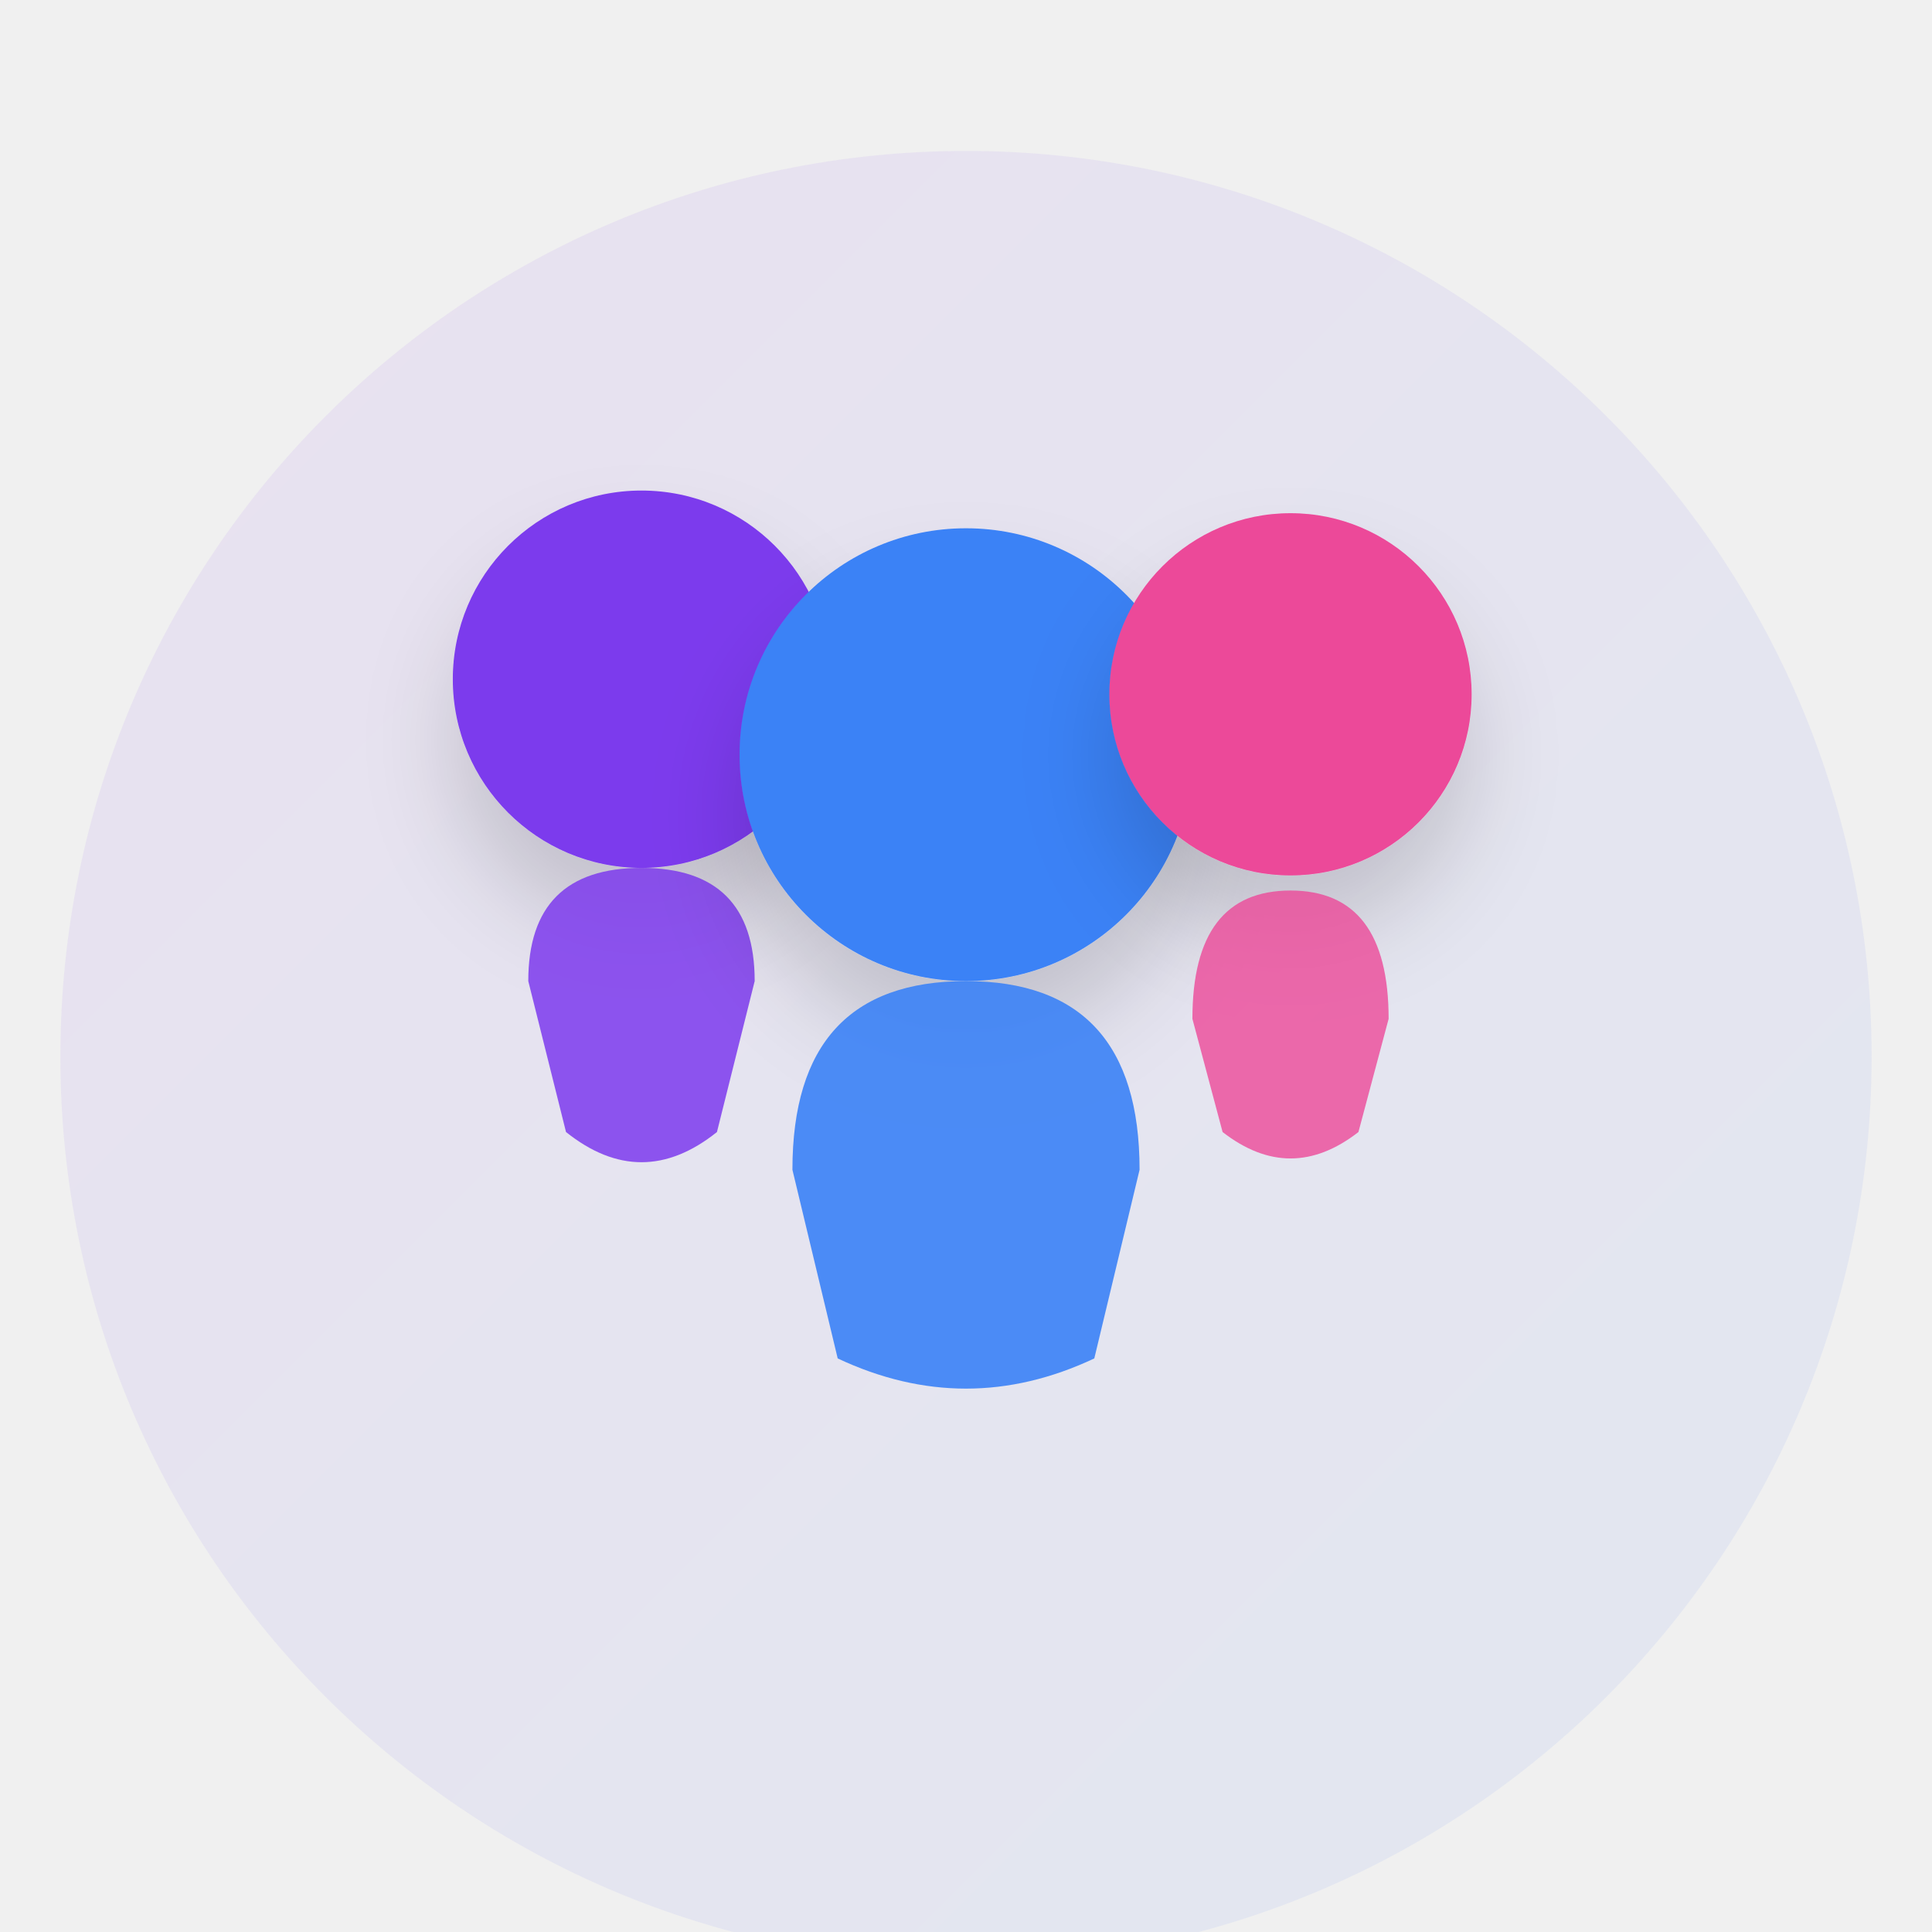
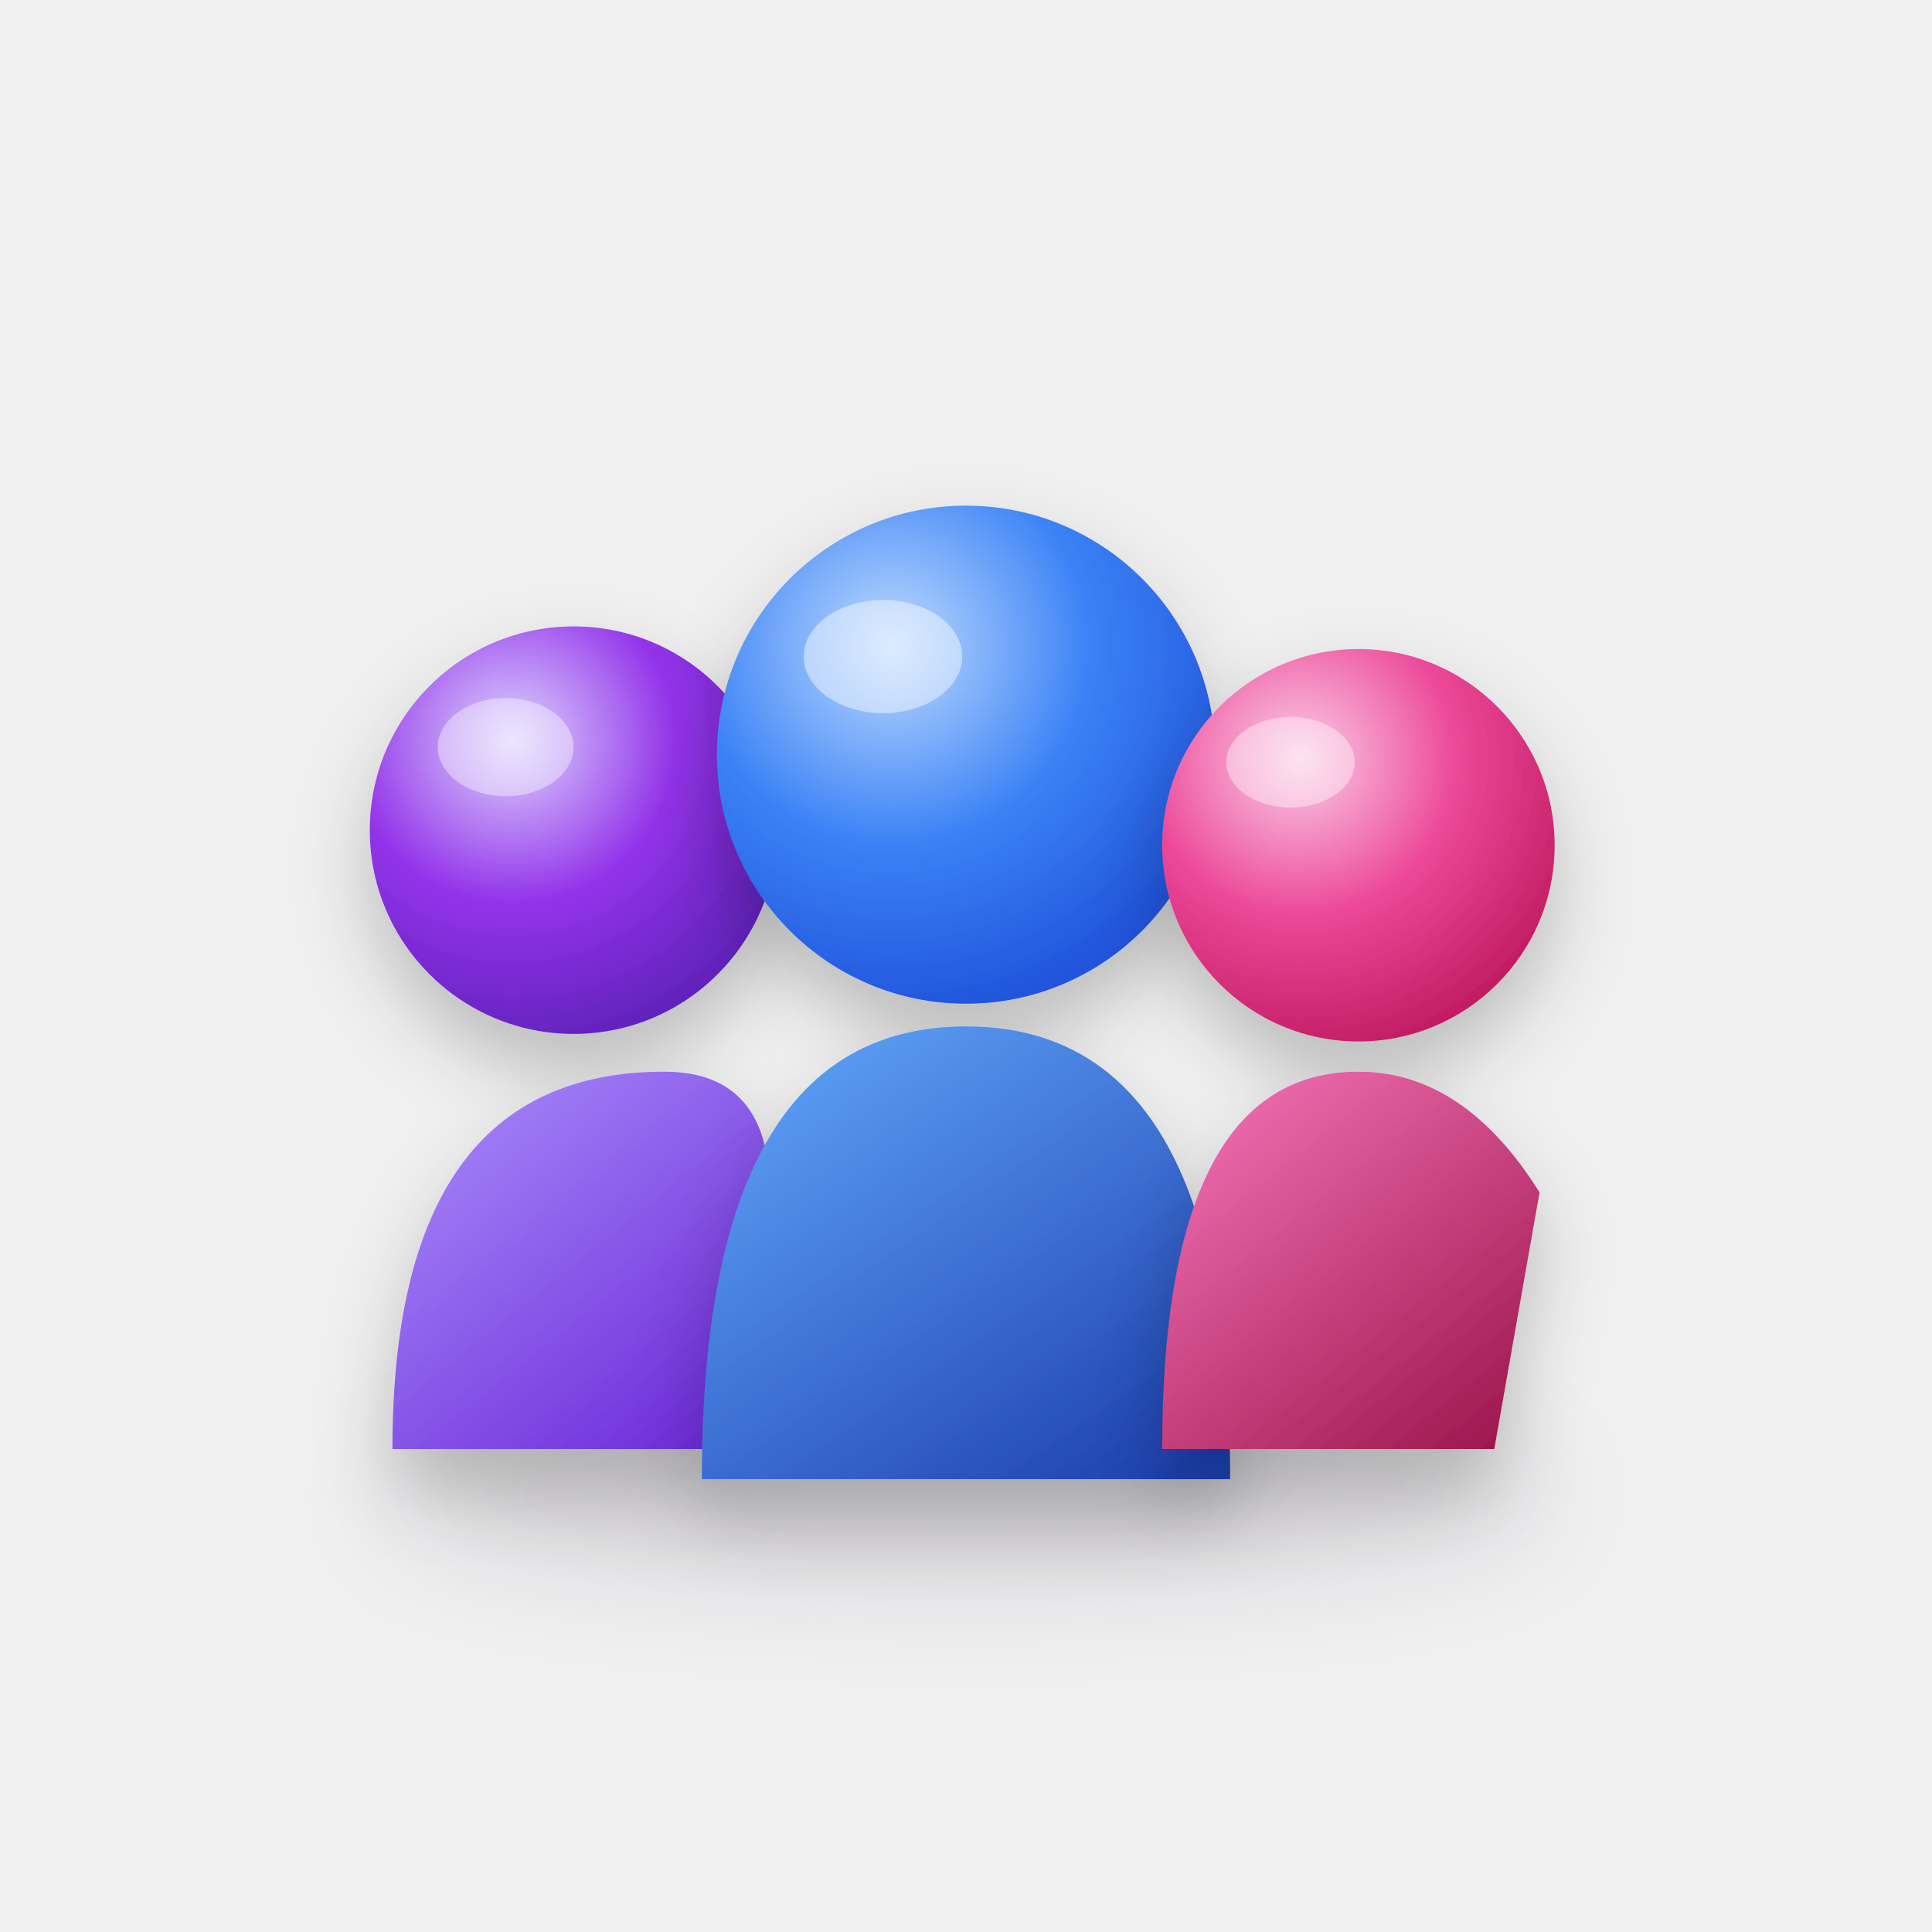
<svg xmlns="http://www.w3.org/2000/svg" viewBox="0 0 256 256">
  <defs>
-     <linearGradient id="grad-users" x1="0%" y1="0%" x2="100%" y2="100%">
-       <stop offset="0%" style="stop-color:#9333ea;stop-opacity:1" />
-       <stop offset="100%" style="stop-color:#3b82f6;stop-opacity:1" />
+     <radialGradient id="head-purple" cx="35%" cy="28%" r="80%">
+       <stop offset="0%" stop-color="#ddd6fe" />
+       <stop offset="50%" stop-color="#9333ea" />
+       <stop offset="100%" stop-color="#5b21b6" />
+     </radialGradient>
+     <linearGradient id="body-purple" x1="10%" y1="0%" x2="90%" y2="100%">
+       <stop offset="0%" stop-color="#a78bfa" />
+       <stop offset="100%" stop-color="#6d28d9" />
    </linearGradient>
-     <filter id="shadow" x="-50%" y="-50%" width="200%" height="200%">
-       <feDropShadow dx="0" dy="8" stdDeviation="6" flood-opacity="0.15" />
+     <radialGradient id="head-blue" cx="35%" cy="28%" r="80%">
+       <stop offset="0%" stop-color="#bfdbfe" />
+       <stop offset="50%" stop-color="#3b82f6" />
+       <stop offset="100%" stop-color="#1d4ed8" />
+     </radialGradient>
+     <linearGradient id="body-blue" x1="10%" y1="0%" x2="90%" y2="100%">
+       <stop offset="0%" stop-color="#60a5fa" />
+       <stop offset="100%" stop-color="#1e40af" />
+     </linearGradient>
+     <radialGradient id="head-pink" cx="35%" cy="28%" r="80%">
+       <stop offset="0%" stop-color="#fbcfe8" />
+       <stop offset="50%" stop-color="#ec4899" />
+       <stop offset="100%" stop-color="#be185d" />
+     </radialGradient>
+     <linearGradient id="body-pink" x1="10%" y1="0%" x2="90%" y2="100%">
+       <stop offset="0%" stop-color="#f472b6" />
+       <stop offset="100%" stop-color="#9d174d" />
+     </linearGradient>
+     <filter id="ds" x="-60%" y="-60%" width="220%" height="220%">
+       <feDropShadow dx="0" dy="5" stdDeviation="5" flood-opacity="0.22" />
+     </filter>
+     <filter id="blurSoft" x="-100%" y="-100%" width="300%" height="300%">
+       <feGaussianBlur stdDeviation="7" />
    </filter>
  </defs>
-   <rect width="256" height="256" fill="none" />
-   <g opacity="0.08">
-     <circle cx="128" cy="140" r="120" fill="url(#grad-users)" />
+   <ellipse cx="128" cy="198" rx="76" ry="11" fill="#1e1033" opacity="0.14" filter="url(#blurSoft)" />
+   <g filter="url(#ds)">
+     <path d="M52 192 Q52 142 88 142 Q102 142 102 158 L96 192 Z" fill="url(#body-purple)" />
+     <circle cx="76" cy="110" r="27" fill="url(#head-purple)" />
  </g>
-   <circle cx="85" cy="90" r="25" fill="#7c3aed" filter="url(#shadow)" />
-   <path d="M 70 130 Q 70 115 85 115 Q 100 115 100 130 L 95 150 Q 85 158 75 150 Z" fill="#7c3aed" opacity="0.85" />
-   <circle cx="128" cy="100" r="30" fill="#3b82f6" filter="url(#shadow)" />
-   <path d="M 105 155 Q 105 130 128 130 Q 151 130 151 155 L 145 180 Q 128 188 111 180 Z" fill="#3b82f6" opacity="0.9" />
-   <circle cx="171" cy="92" r="24" fill="#ec4899" filter="url(#shadow)" />
-   <path d="M 158 135 Q 158 118 171 118 Q 184 118 184 135 L 180 150 Q 171 157 162 150 Z" fill="#ec4899" opacity="0.8" />
+   <ellipse cx="67" cy="99" rx="9" ry="6.5" fill="#ffffff" opacity="0.4" />
+   <g filter="url(#ds)">
+     <path d="M93 196 Q93 136 128 136 Q163 136 163 196 Z" fill="url(#body-blue)" />
+     <circle cx="128" cy="100" r="33" fill="url(#head-blue)" />
+   </g>
+   <ellipse cx="117" cy="87" rx="10.5" ry="7.5" fill="#ffffff" opacity="0.45" />
+   <g filter="url(#ds)">
+     <path d="M154 192 Q154 142 180 142 Q194 142 204 158 L198 192 Z" fill="url(#body-pink)" />
+     <circle cx="180" cy="112" r="26" fill="url(#head-pink)" />
+   </g>
+   <ellipse cx="171" cy="101" rx="8.5" ry="6" fill="#ffffff" opacity="0.4" />
</svg>
